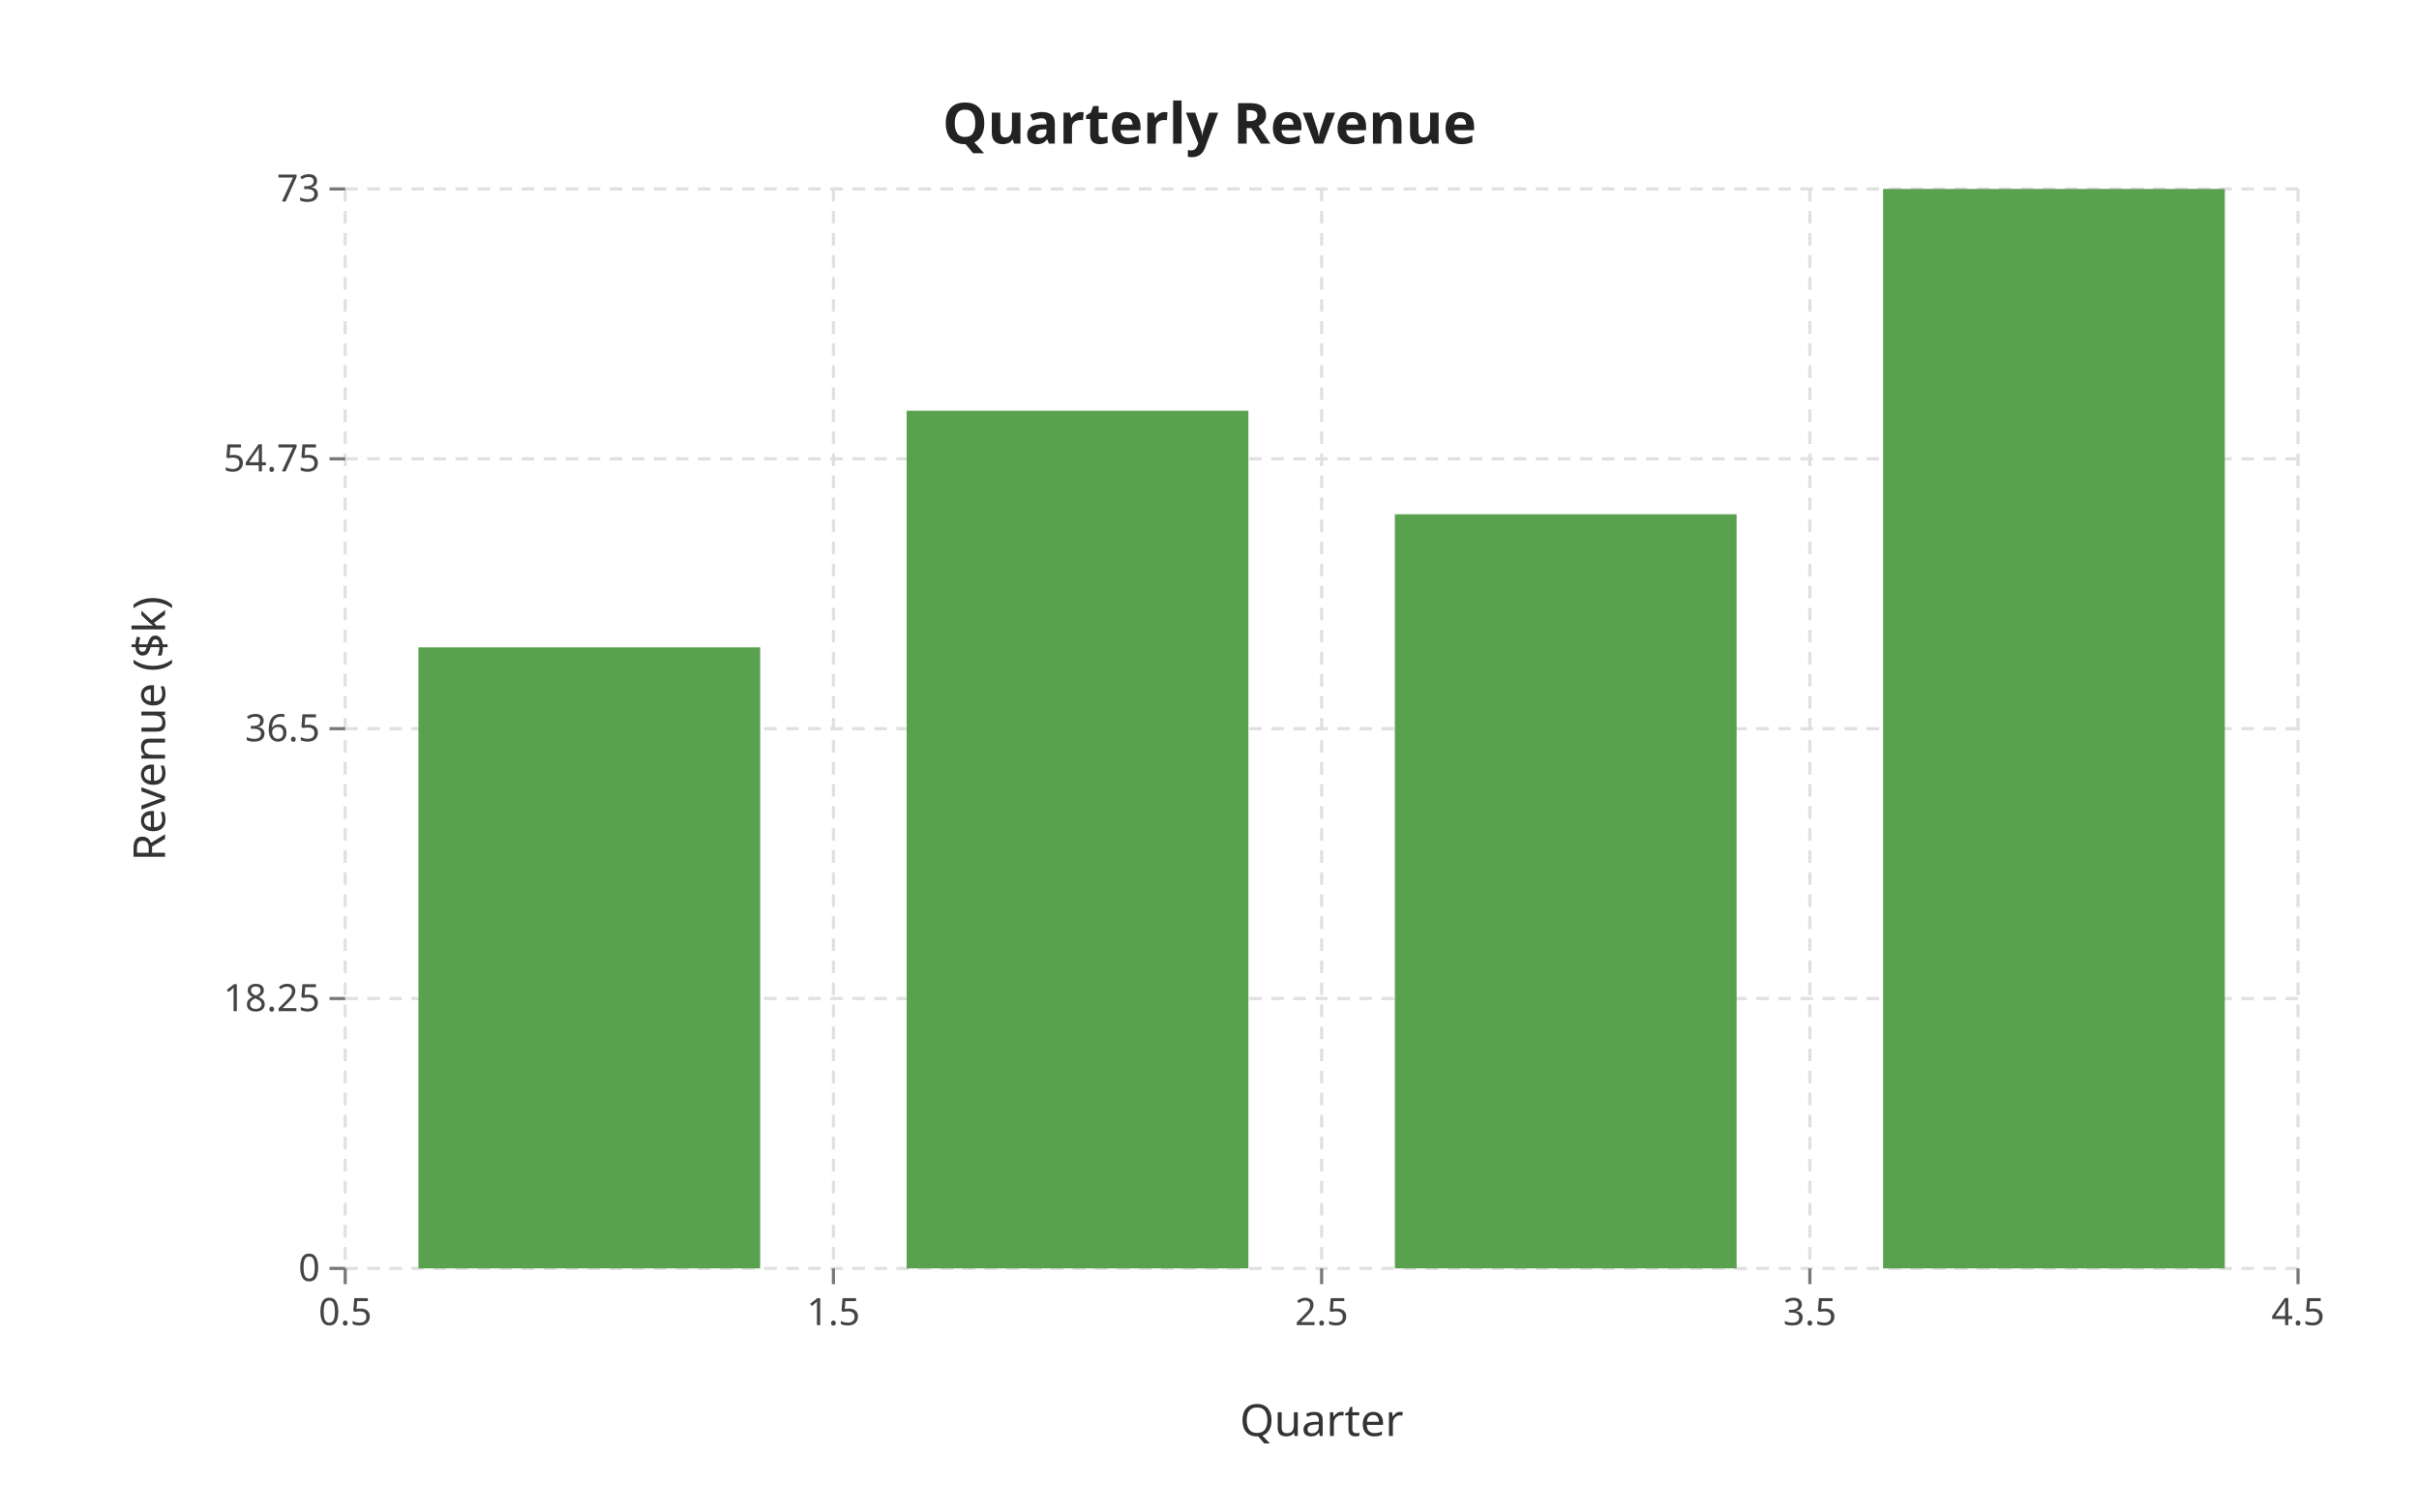
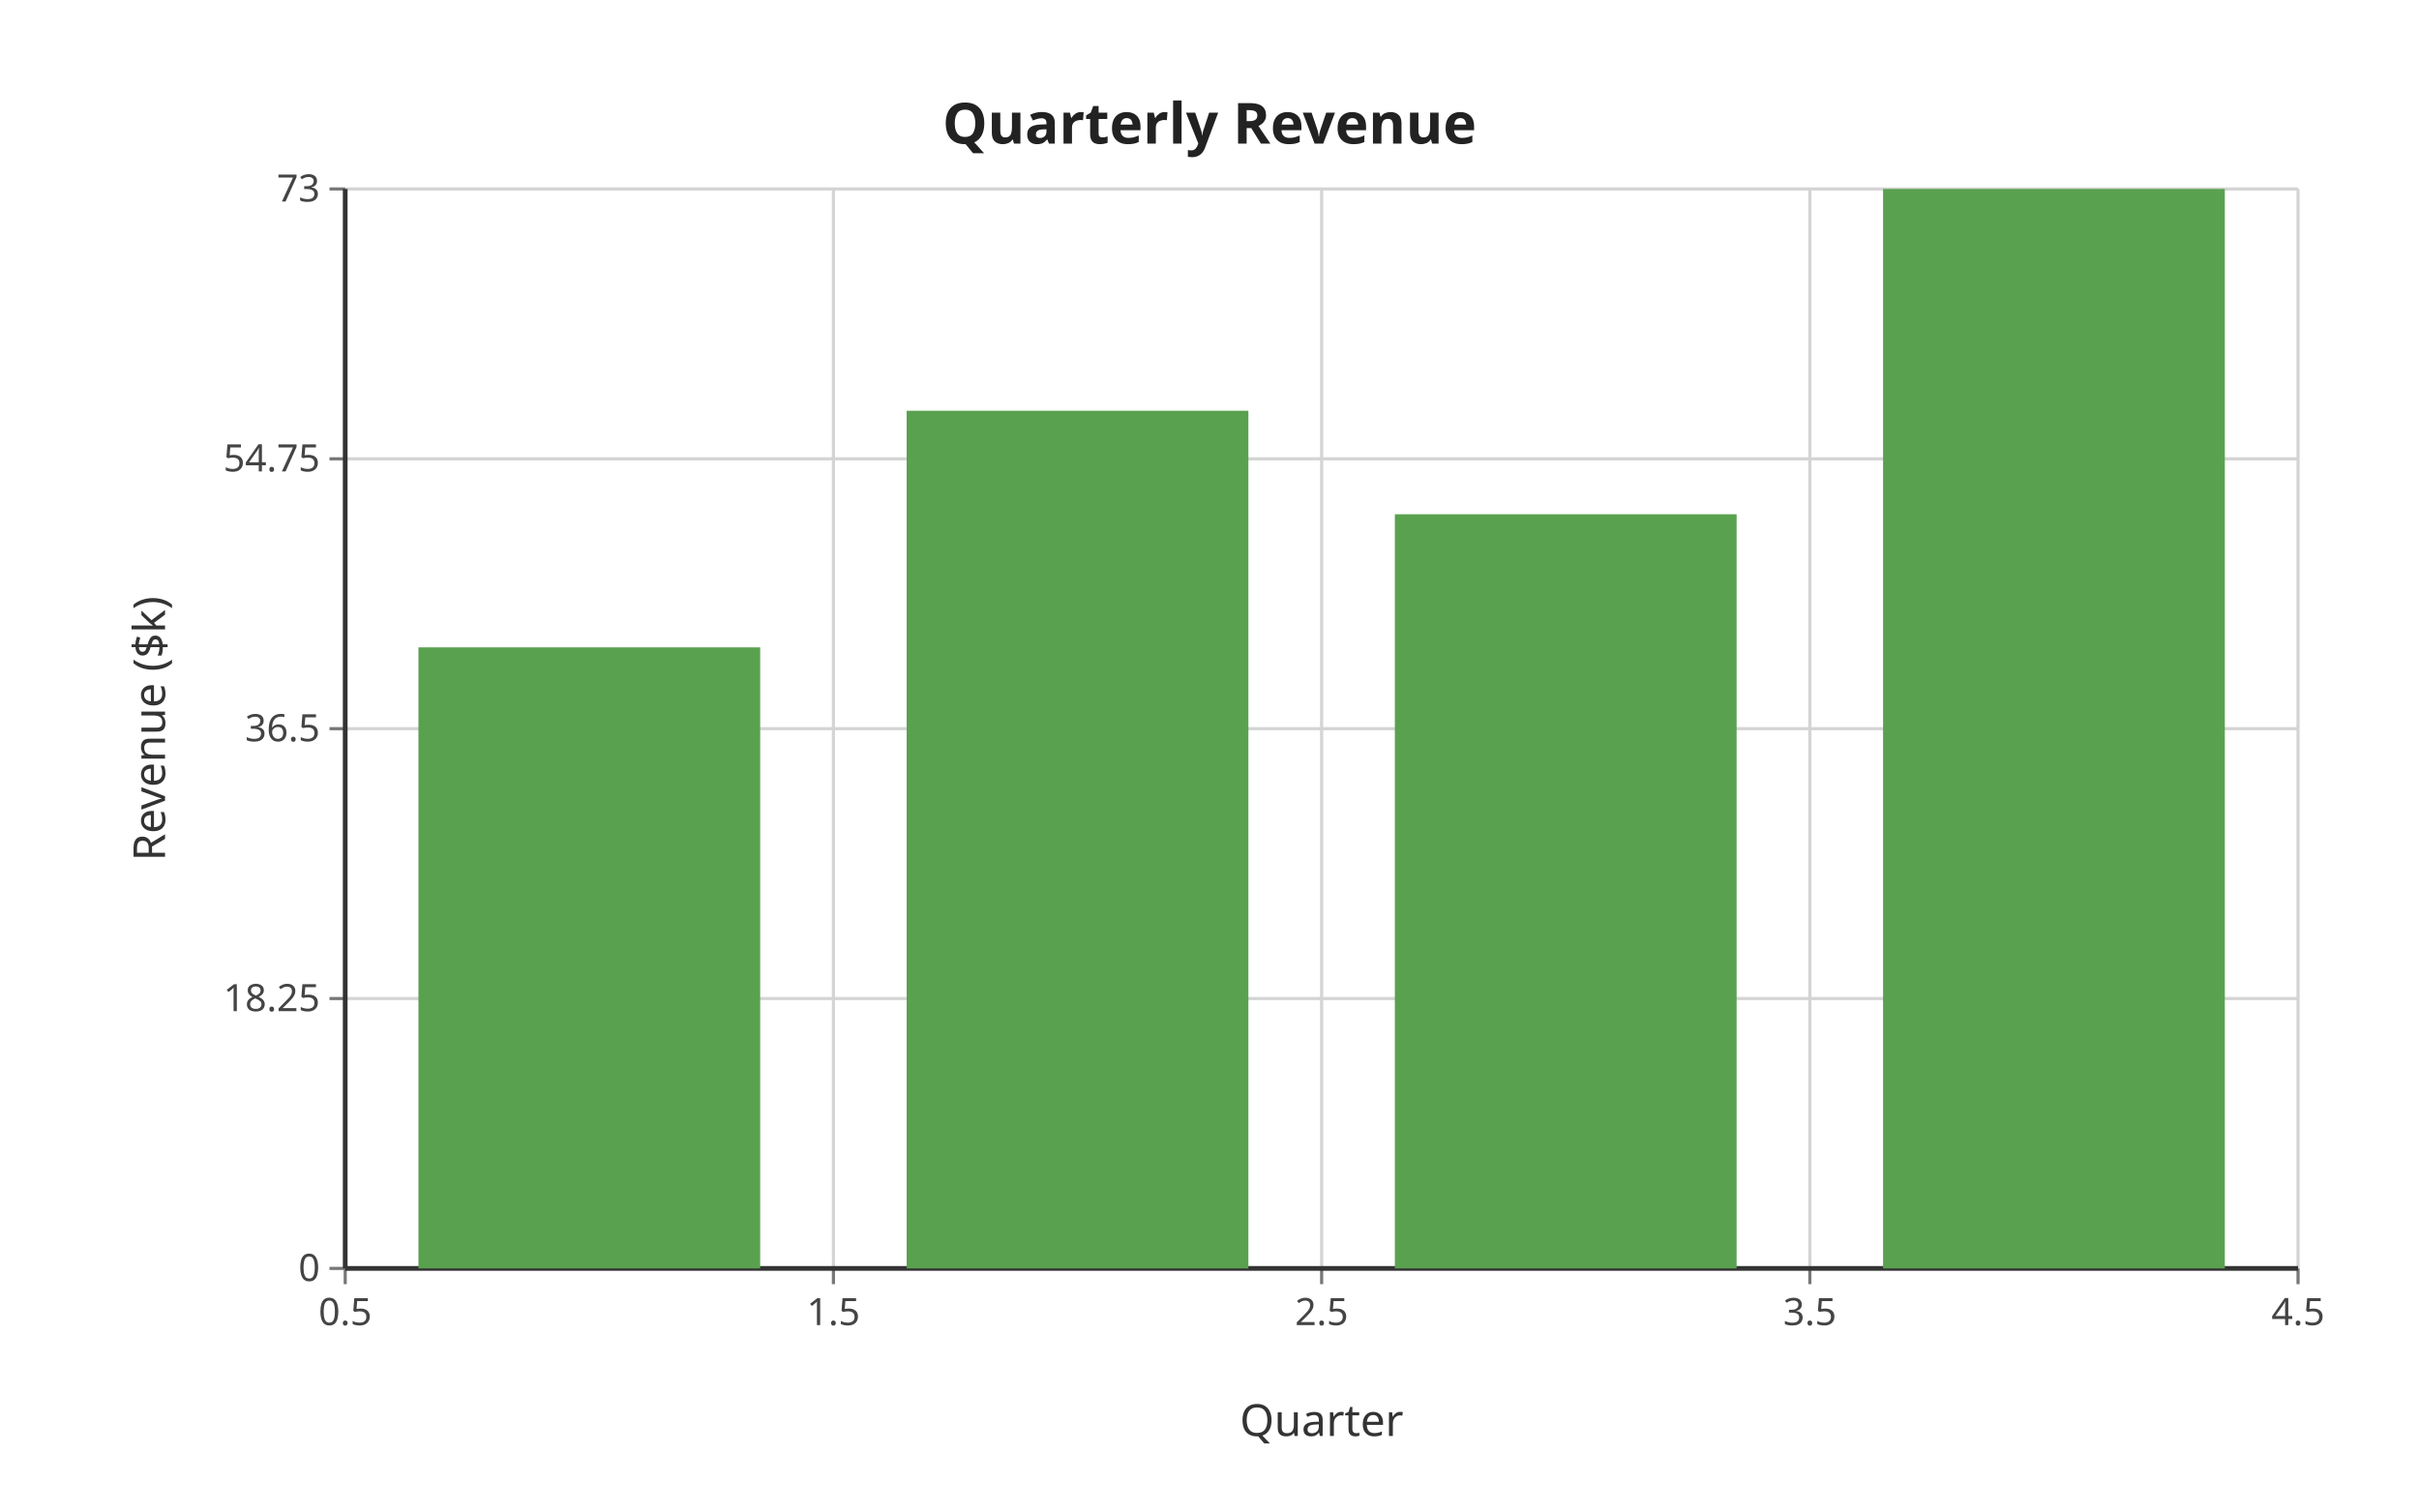
<svg xmlns="http://www.w3.org/2000/svg" width="768.0" height="480.0" style="font-family: sans-serif;">
  <text x="384.0" y="45.6" text-anchor="middle" font-size="18" font-weight="bold" fill="#222">Quarterly Revenue</text>
-   <g class="grid" stroke-dasharray="4 3">
-     <line x1="109.6" y1="60.0" x2="109.6" y2="402.8" stroke="#e0e0e0" stroke-width="1" />
-     <line x1="264.6" y1="60.0" x2="264.6" y2="402.8" stroke="#e0e0e0" stroke-width="1" />
-     <line x1="419.6" y1="60.0" x2="419.6" y2="402.8" stroke="#e0e0e0" stroke-width="1" />
-     <line x1="574.6" y1="60.0" x2="574.6" y2="402.8" stroke="#e0e0e0" stroke-width="1" />
-     <line x1="729.6" y1="60.0" x2="729.6" y2="402.8" stroke="#e0e0e0" stroke-width="1" />
-     <line x1="109.6" y1="402.8" x2="729.6" y2="402.8" stroke="#e0e0e0" stroke-width="1" />
-     <line x1="109.6" y1="317.1" x2="729.6" y2="317.1" stroke="#e0e0e0" stroke-width="1" />
-     <line x1="109.6" y1="231.4" x2="729.6" y2="231.4" stroke="#e0e0e0" stroke-width="1" />
-     <line x1="109.6" y1="145.7" x2="729.6" y2="145.7" stroke="#e0e0e0" stroke-width="1" />
-     <line x1="109.6" y1="60.0" x2="729.6" y2="60.0" stroke="#e0e0e0" stroke-width="1" />
+   <g class="grid">
+     <line x1="109.6" y1="60.0" x2="109.6" y2="402.8" stroke="#d4d4d4" stroke-width="1" />
+     <line x1="264.6" y1="60.0" x2="264.6" y2="402.8" stroke="#d4d4d4" stroke-width="1" />
+     <line x1="419.6" y1="60.0" x2="419.6" y2="402.8" stroke="#d4d4d4" stroke-width="1" />
+     <line x1="574.6" y1="60.0" x2="574.6" y2="402.8" stroke="#d4d4d4" stroke-width="1" />
+     <line x1="729.6" y1="60.0" x2="729.6" y2="402.8" stroke="#d4d4d4" stroke-width="1" />
+     <line x1="109.6" y1="402.8" x2="729.6" y2="402.8" stroke="#d4d4d4" stroke-width="1" />
+     <line x1="109.6" y1="317.1" x2="729.6" y2="317.1" stroke="#d4d4d4" stroke-width="1" />
+     <line x1="109.6" y1="231.4" x2="729.6" y2="231.4" stroke="#d4d4d4" stroke-width="1" />
+     <line x1="109.6" y1="145.7" x2="729.6" y2="145.7" stroke="#d4d4d4" stroke-width="1" />
+     <line x1="109.6" y1="60.0" x2="729.6" y2="60.0" stroke="#d4d4d4" stroke-width="1" />
  </g>
  <g class="axes">
    <line x1="109.6" y1="402.8" x2="109.6" y2="407.8" stroke="#777" stroke-width="1" />
    <text x="109.6" y="420.8" text-anchor="middle" font-size="12" fill="#444">0.5</text>
    <line x1="264.6" y1="402.8" x2="264.6" y2="407.8" stroke="#777" stroke-width="1" />
    <text x="264.6" y="420.8" text-anchor="middle" font-size="12" fill="#444">1.5</text>
    <line x1="419.6" y1="402.8" x2="419.6" y2="407.8" stroke="#777" stroke-width="1" />
    <text x="419.6" y="420.8" text-anchor="middle" font-size="12" fill="#444">2.5</text>
    <line x1="574.6" y1="402.8" x2="574.6" y2="407.8" stroke="#777" stroke-width="1" />
    <text x="574.6" y="420.8" text-anchor="middle" font-size="12" fill="#444">3.5</text>
    <line x1="729.6" y1="402.8" x2="729.6" y2="407.8" stroke="#777" stroke-width="1" />
    <text x="729.6" y="420.8" text-anchor="middle" font-size="12" fill="#444">4.5</text>
    <text x="419.6" y="456.0" text-anchor="middle" font-size="14" fill="#333">Quarter</text>
    <line x1="109.6" y1="402.8" x2="104.6" y2="402.8" stroke="#777" stroke-width="1" />
    <text x="101.6" y="406.8" text-anchor="end" font-size="12" fill="#444">0</text>
    <line x1="109.6" y1="317.1" x2="104.6" y2="317.1" stroke="#777" stroke-width="1" />
    <text x="101.6" y="321.1" text-anchor="end" font-size="12" fill="#444">18.25</text>
    <line x1="109.6" y1="231.4" x2="104.6" y2="231.4" stroke="#777" stroke-width="1" />
    <text x="101.6" y="235.4" text-anchor="end" font-size="12" fill="#444">36.5</text>
    <line x1="109.6" y1="145.7" x2="104.6" y2="145.7" stroke="#777" stroke-width="1" />
    <text x="101.6" y="149.7" text-anchor="end" font-size="12" fill="#444">54.75</text>
    <line x1="109.6" y1="60.0" x2="104.6" y2="60.0" stroke="#777" stroke-width="1" />
    <text x="101.6" y="64.0" text-anchor="end" font-size="12" fill="#444">73</text>
    <text x="52.4" y="231.4" transform="rotate(-90,52.4,231.4)" text-anchor="middle" font-size="14" fill="#333">Revenue ($k)</text>
  </g>
+   <g class="axis-spines">
+     <line x1="109.6" y1="402.8" x2="729.6" y2="402.8" stroke="#333333" stroke-width="1.5" />
+     <line x1="109.6" y1="60.0" x2="109.6" y2="402.8" stroke="#333333" stroke-width="1.5" />
+   </g>
  <g class="series-0">
    <rect x="132.85" y="205.573" width="108.5" height="197.227" fill="#59a14f" opacity="1.0" />
    <rect x="287.85" y="130.438" width="108.5" height="272.362" fill="#59a14f" opacity="1.0" />
    <rect x="442.85" y="163.31" width="108.5" height="239.49" fill="#59a14f" opacity="1.0" />
    <rect x="597.85" y="60" width="108.5" height="342.8" fill="#59a14f" opacity="1.0" />
  </g>
</svg>
